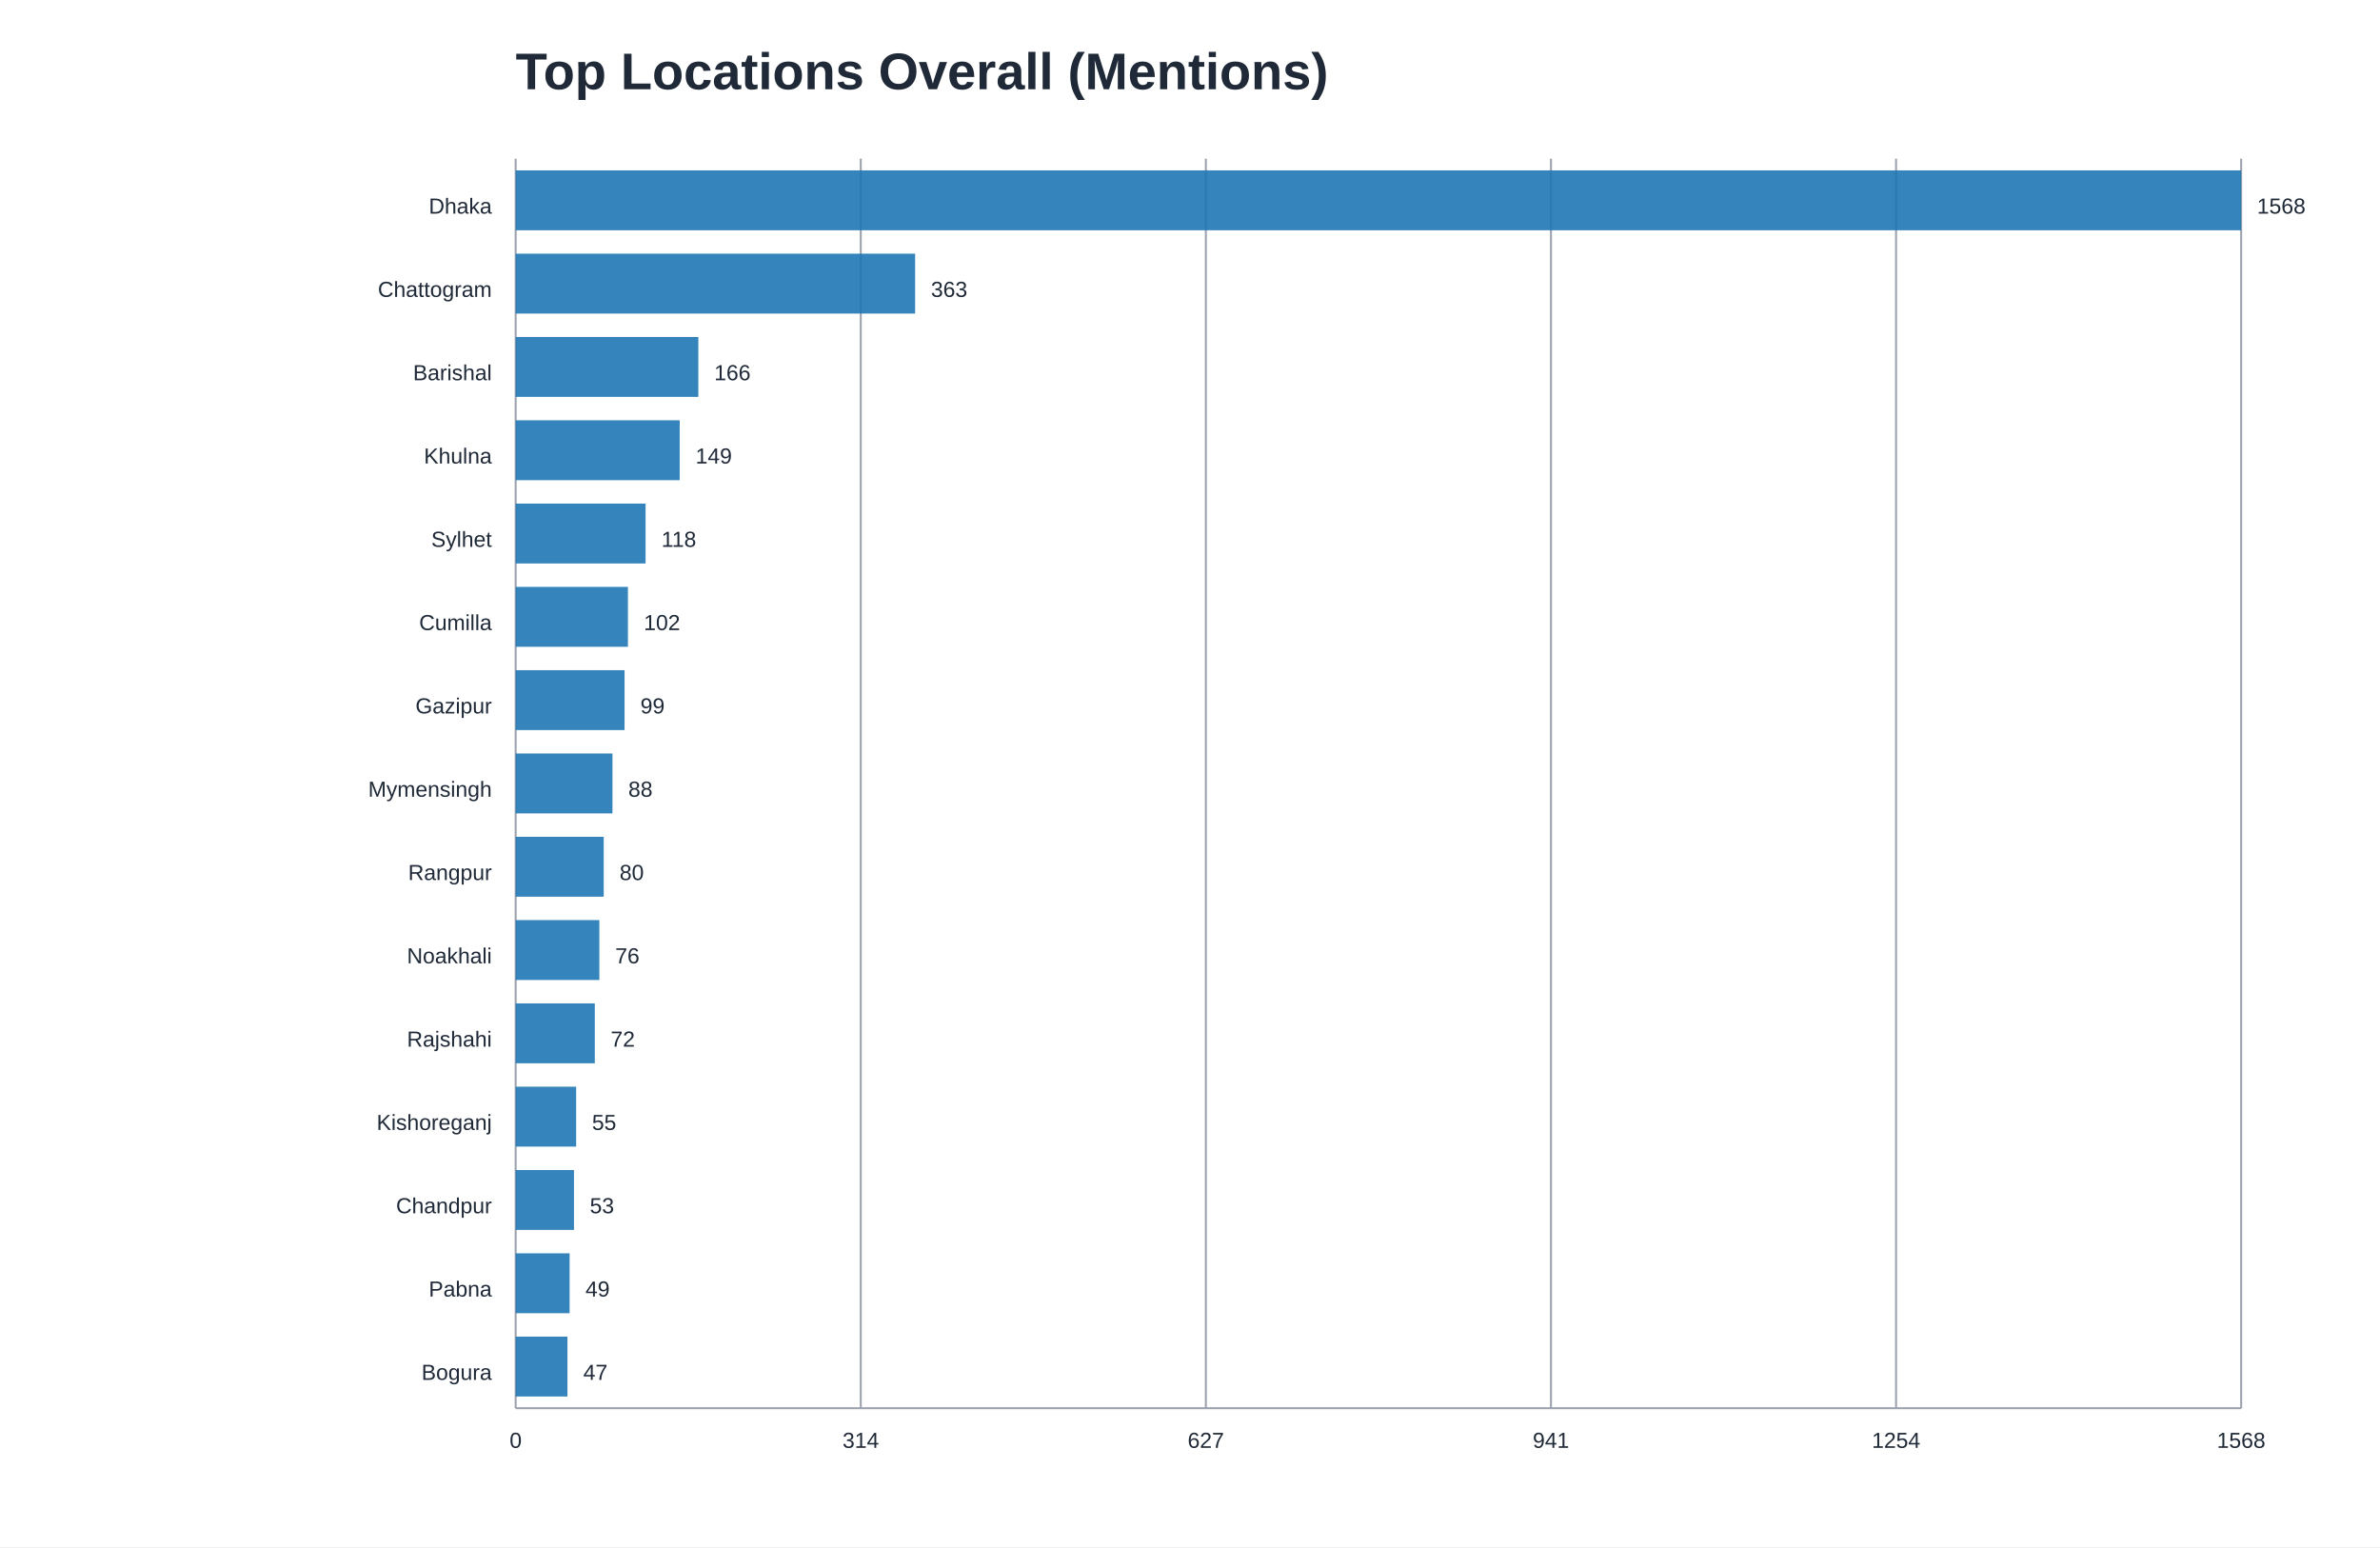
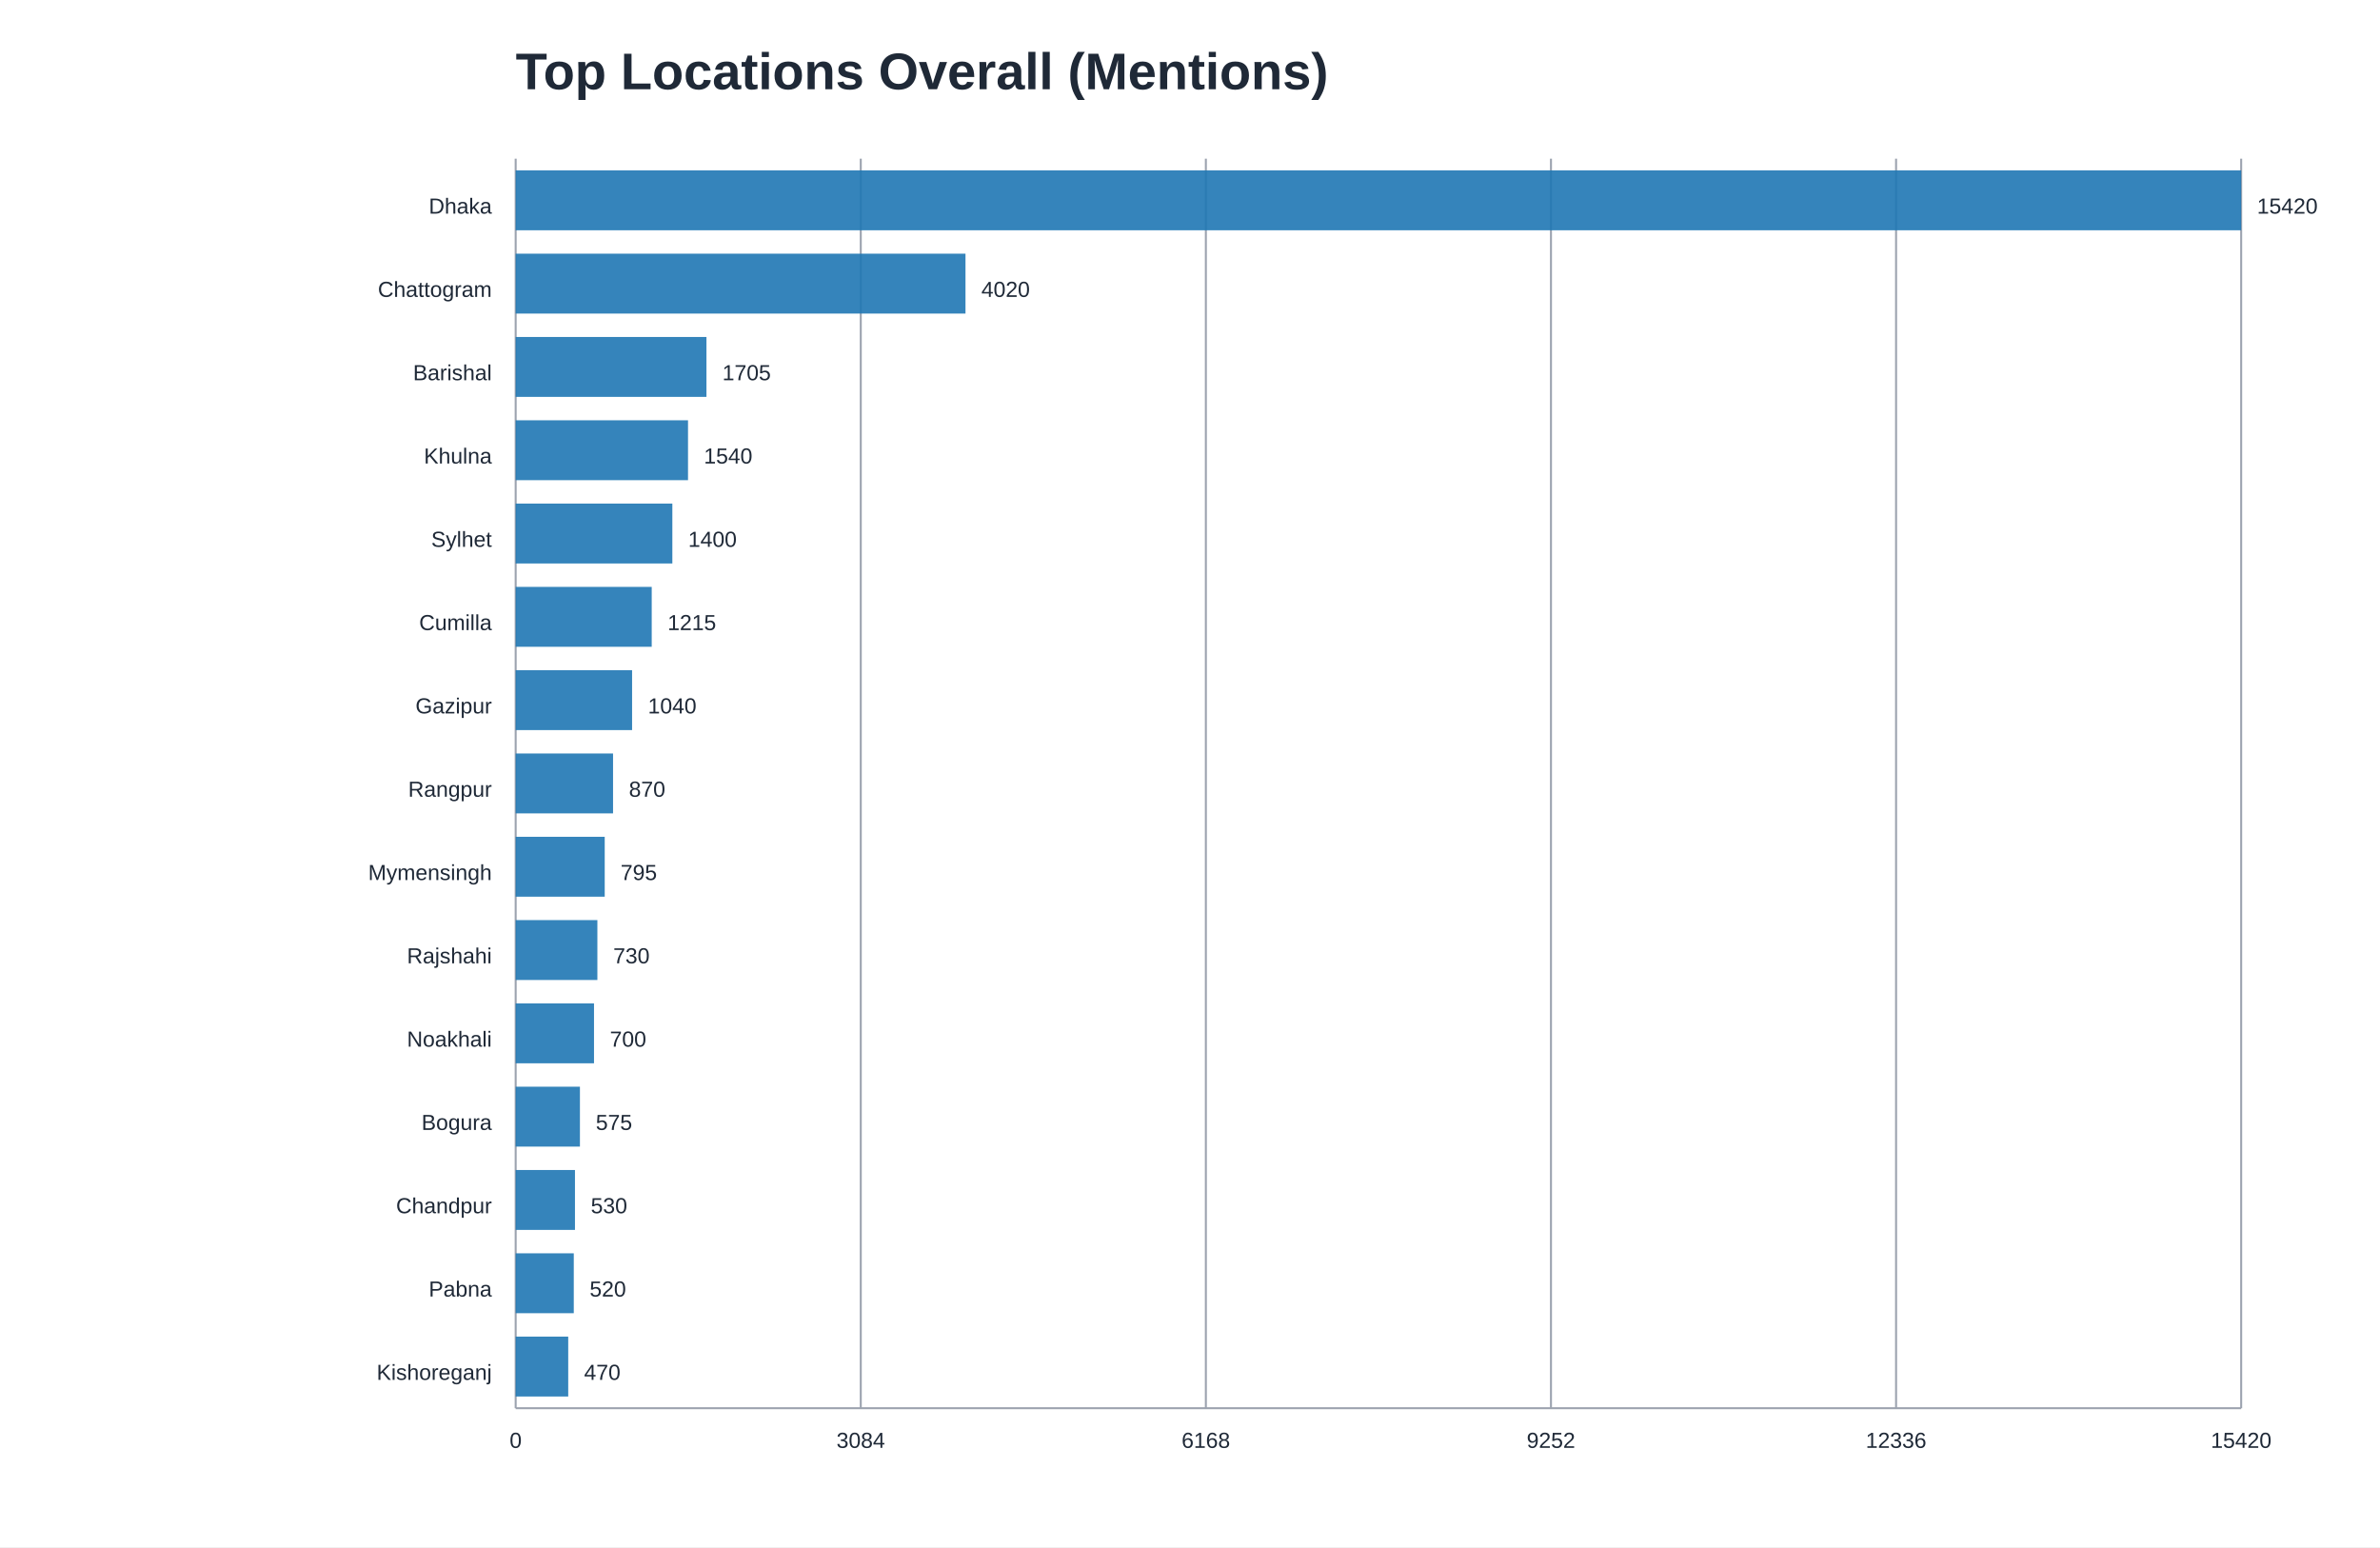
<svg xmlns="http://www.w3.org/2000/svg" width="1200" height="780" viewBox="0 0 1200 780">
  <style>text{font-family:Arial,sans-serif;fill:#1f2937} .small{font-size:11px} .axis{stroke:#9ca3af;stroke-width:1}</style>
  <rect x="0" y="0" width="1200" height="780" fill="white" />
  <text x="260" y="45" font-size="26" font-weight="700">Top Locations Overall (Mentions)</text>
  <line class="axis" x1="260" y1="710" x2="1130" y2="710" />
  <line class="axis" x1="260.0" y1="80" x2="260.0" y2="710" stroke="#f3f4f6" />
  <text class="small" x="260.0" y="730" text-anchor="middle">0</text>
  <line class="axis" x1="434.0" y1="80" x2="434.0" y2="710" stroke="#f3f4f6" />
-   <text class="small" x="434.0" y="730" text-anchor="middle">314</text>
+   <text class="small" x="434.0" y="730" text-anchor="middle">3084</text>
  <line class="axis" x1="608.0" y1="80" x2="608.0" y2="710" stroke="#f3f4f6" />
-   <text class="small" x="608.0" y="730" text-anchor="middle">627</text>
+   <text class="small" x="608.0" y="730" text-anchor="middle">6168</text>
  <line class="axis" x1="782.0" y1="80" x2="782.0" y2="710" stroke="#f3f4f6" />
-   <text class="small" x="782.0" y="730" text-anchor="middle">941</text>
+   <text class="small" x="782.0" y="730" text-anchor="middle">9252</text>
  <line class="axis" x1="956.0" y1="80" x2="956.0" y2="710" stroke="#f3f4f6" />
-   <text class="small" x="956.0" y="730" text-anchor="middle">1254</text>
+   <text class="small" x="956.0" y="730" text-anchor="middle">12336</text>
  <line class="axis" x1="1130.0" y1="80" x2="1130.0" y2="710" stroke="#f3f4f6" />
-   <text class="small" x="1130.0" y="730" text-anchor="middle">1568</text>
+   <text class="small" x="1130.0" y="730" text-anchor="middle">15420</text>
  <rect x="260" y="85.9" width="870.0" height="30.2" fill="#1f77b4" opacity="0.9" />
  <text class="small" x="248" y="107.7" text-anchor="end">Dhaka</text>
-   <text class="small" x="1138.0" y="107.7">1568</text>
-   <rect x="260" y="127.9" width="201.4" height="30.2" fill="#1f77b4" opacity="0.9" />
+   <text class="small" x="1138.0" y="107.7">15420</text>
+   <rect x="260" y="127.9" width="226.8" height="30.2" fill="#1f77b4" opacity="0.9" />
  <text class="small" x="248" y="149.7" text-anchor="end">Chattogram</text>
-   <text class="small" x="469.4" y="149.7">363</text>
-   <rect x="260" y="169.9" width="92.1" height="30.2" fill="#1f77b4" opacity="0.9" />
+   <text class="small" x="494.8" y="149.7">4020</text>
+   <rect x="260" y="169.9" width="96.2" height="30.2" fill="#1f77b4" opacity="0.9" />
  <text class="small" x="248" y="191.7" text-anchor="end">Barishal</text>
-   <text class="small" x="360.1" y="191.7">166</text>
-   <rect x="260" y="211.9" width="82.7" height="30.2" fill="#1f77b4" opacity="0.9" />
+   <text class="small" x="364.2" y="191.7">1705</text>
+   <rect x="260" y="211.9" width="86.9" height="30.2" fill="#1f77b4" opacity="0.9" />
  <text class="small" x="248" y="233.7" text-anchor="end">Khulna</text>
-   <text class="small" x="350.7" y="233.7">149</text>
-   <rect x="260" y="253.9" width="65.5" height="30.2" fill="#1f77b4" opacity="0.9" />
+   <text class="small" x="354.9" y="233.7">1540</text>
+   <rect x="260" y="253.9" width="79.0" height="30.2" fill="#1f77b4" opacity="0.9" />
  <text class="small" x="248" y="275.7" text-anchor="end">Sylhet</text>
-   <text class="small" x="333.5" y="275.7">118</text>
-   <rect x="260" y="295.9" width="56.6" height="30.2" fill="#1f77b4" opacity="0.9" />
+   <text class="small" x="347.0" y="275.7">1400</text>
+   <rect x="260" y="295.9" width="68.6" height="30.2" fill="#1f77b4" opacity="0.9" />
  <text class="small" x="248" y="317.7" text-anchor="end">Cumilla</text>
-   <text class="small" x="324.6" y="317.7">102</text>
-   <rect x="260" y="337.9" width="54.9" height="30.2" fill="#1f77b4" opacity="0.9" />
+   <text class="small" x="336.6" y="317.7">1215</text>
+   <rect x="260" y="337.9" width="58.7" height="30.2" fill="#1f77b4" opacity="0.9" />
  <text class="small" x="248" y="359.7" text-anchor="end">Gazipur</text>
-   <text class="small" x="322.9" y="359.7">99</text>
-   <rect x="260" y="379.9" width="48.8" height="30.2" fill="#1f77b4" opacity="0.9" />
-   <text class="small" x="248" y="401.7" text-anchor="end">Mymensingh</text>
-   <text class="small" x="316.8" y="401.7">88</text>
-   <rect x="260" y="421.9" width="44.4" height="30.2" fill="#1f77b4" opacity="0.9" />
-   <text class="small" x="248" y="443.7" text-anchor="end">Rangpur</text>
-   <text class="small" x="312.4" y="443.7">80</text>
-   <rect x="260" y="463.9" width="42.2" height="30.2" fill="#1f77b4" opacity="0.9" />
-   <text class="small" x="248" y="485.7" text-anchor="end">Noakhali</text>
-   <text class="small" x="310.2" y="485.7">76</text>
-   <rect x="260" y="505.9" width="39.9" height="30.2" fill="#1f77b4" opacity="0.9" />
-   <text class="small" x="248" y="527.7" text-anchor="end">Rajshahi</text>
-   <text class="small" x="307.9" y="527.7">72</text>
-   <rect x="260" y="547.9" width="30.5" height="30.2" fill="#1f77b4" opacity="0.9" />
-   <text class="small" x="248" y="569.7" text-anchor="end">Kishoreganj</text>
-   <text class="small" x="298.5" y="569.7">55</text>
-   <rect x="260" y="589.9" width="29.4" height="30.2" fill="#1f77b4" opacity="0.9" />
+   <text class="small" x="326.7" y="359.7">1040</text>
+   <rect x="260" y="379.9" width="49.1" height="30.2" fill="#1f77b4" opacity="0.9" />
+   <text class="small" x="248" y="401.7" text-anchor="end">Rangpur</text>
+   <text class="small" x="317.1" y="401.7">870</text>
+   <rect x="260" y="421.9" width="44.9" height="30.2" fill="#1f77b4" opacity="0.9" />
+   <text class="small" x="248" y="443.7" text-anchor="end">Mymensingh</text>
+   <text class="small" x="312.9" y="443.7">795</text>
+   <rect x="260" y="463.9" width="41.2" height="30.2" fill="#1f77b4" opacity="0.9" />
+   <text class="small" x="248" y="485.7" text-anchor="end">Rajshahi</text>
+   <text class="small" x="309.2" y="485.7">730</text>
+   <rect x="260" y="505.9" width="39.5" height="30.2" fill="#1f77b4" opacity="0.9" />
+   <text class="small" x="248" y="527.7" text-anchor="end">Noakhali</text>
+   <text class="small" x="307.5" y="527.7">700</text>
+   <rect x="260" y="547.9" width="32.4" height="30.2" fill="#1f77b4" opacity="0.9" />
+   <text class="small" x="248" y="569.7" text-anchor="end">Bogura</text>
+   <text class="small" x="300.4" y="569.7">575</text>
+   <rect x="260" y="589.9" width="29.9" height="30.2" fill="#1f77b4" opacity="0.9" />
  <text class="small" x="248" y="611.7" text-anchor="end">Chandpur</text>
-   <text class="small" x="297.4" y="611.7">53</text>
-   <rect x="260" y="631.9" width="27.2" height="30.2" fill="#1f77b4" opacity="0.9" />
+   <text class="small" x="297.9" y="611.7">530</text>
+   <rect x="260" y="631.9" width="29.3" height="30.2" fill="#1f77b4" opacity="0.9" />
  <text class="small" x="248" y="653.7" text-anchor="end">Pabna</text>
-   <text class="small" x="295.2" y="653.7">49</text>
-   <rect x="260" y="673.9" width="26.1" height="30.2" fill="#1f77b4" opacity="0.9" />
-   <text class="small" x="248" y="695.7" text-anchor="end">Bogura</text>
-   <text class="small" x="294.1" y="695.7">47</text>
+   <text class="small" x="297.3" y="653.7">520</text>
+   <rect x="260" y="673.9" width="26.5" height="30.2" fill="#1f77b4" opacity="0.9" />
+   <text class="small" x="248" y="695.7" text-anchor="end">Kishoreganj</text>
+   <text class="small" x="294.5" y="695.7">470</text>
</svg>
